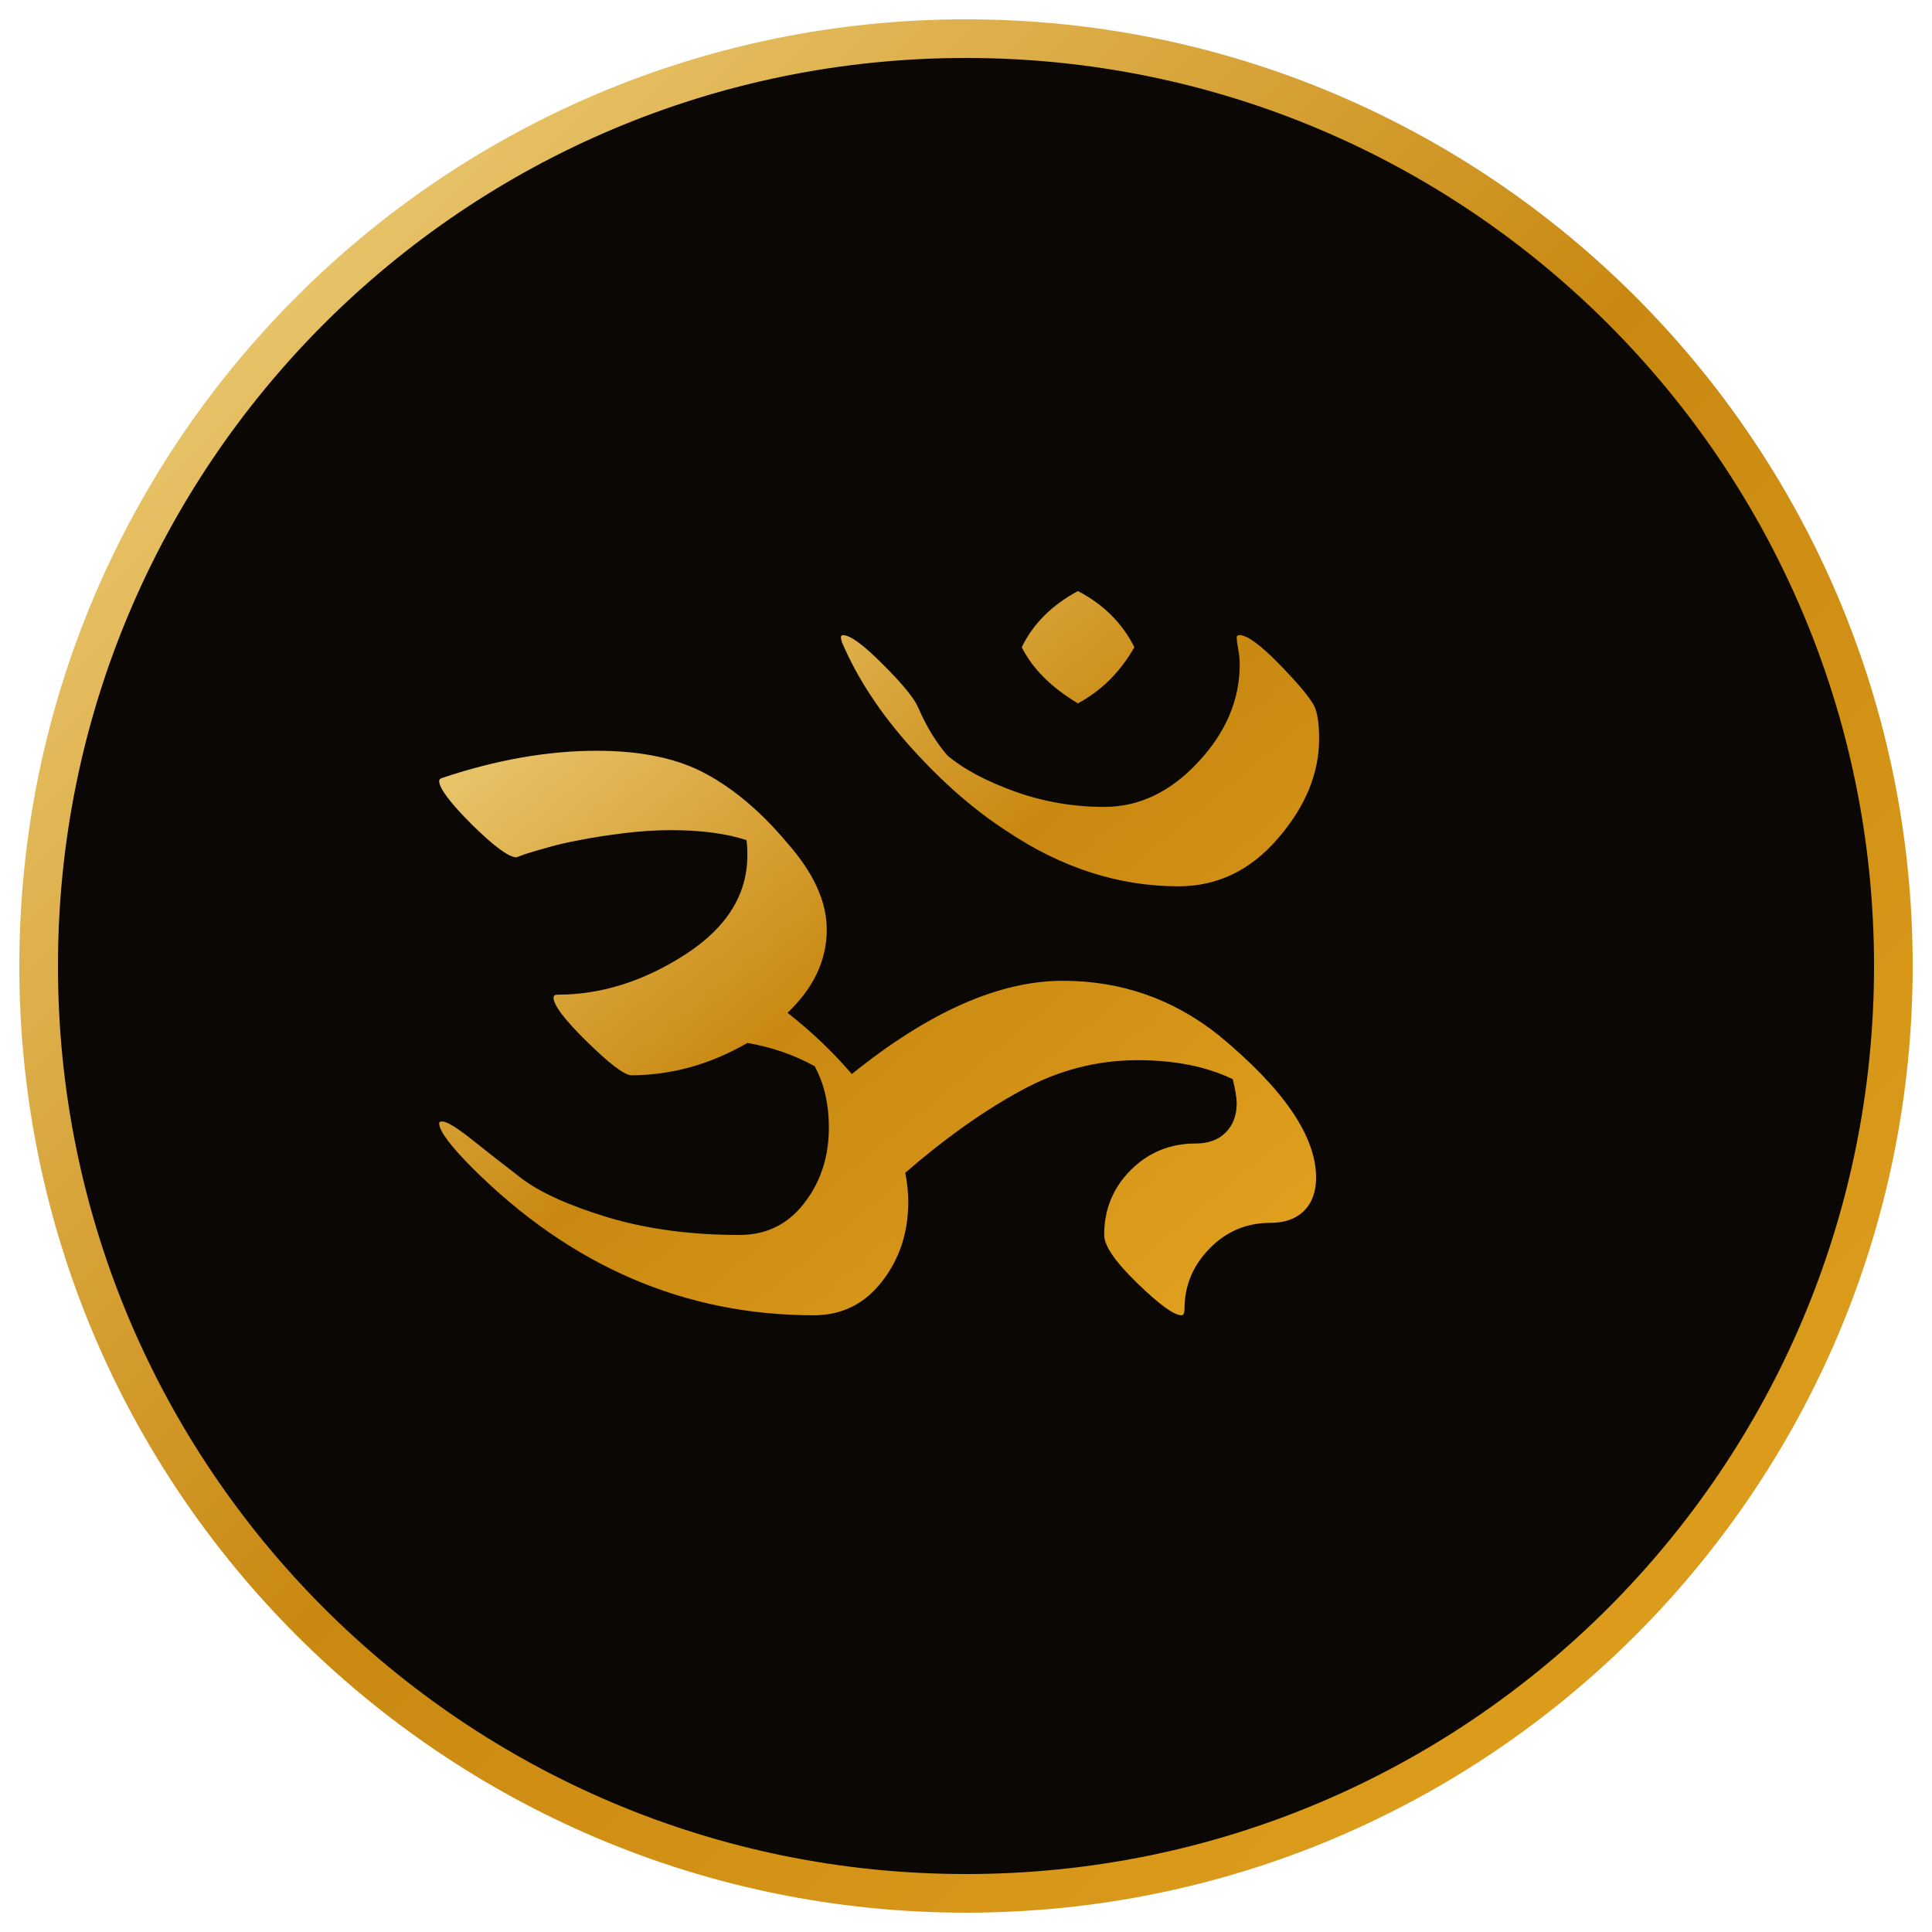
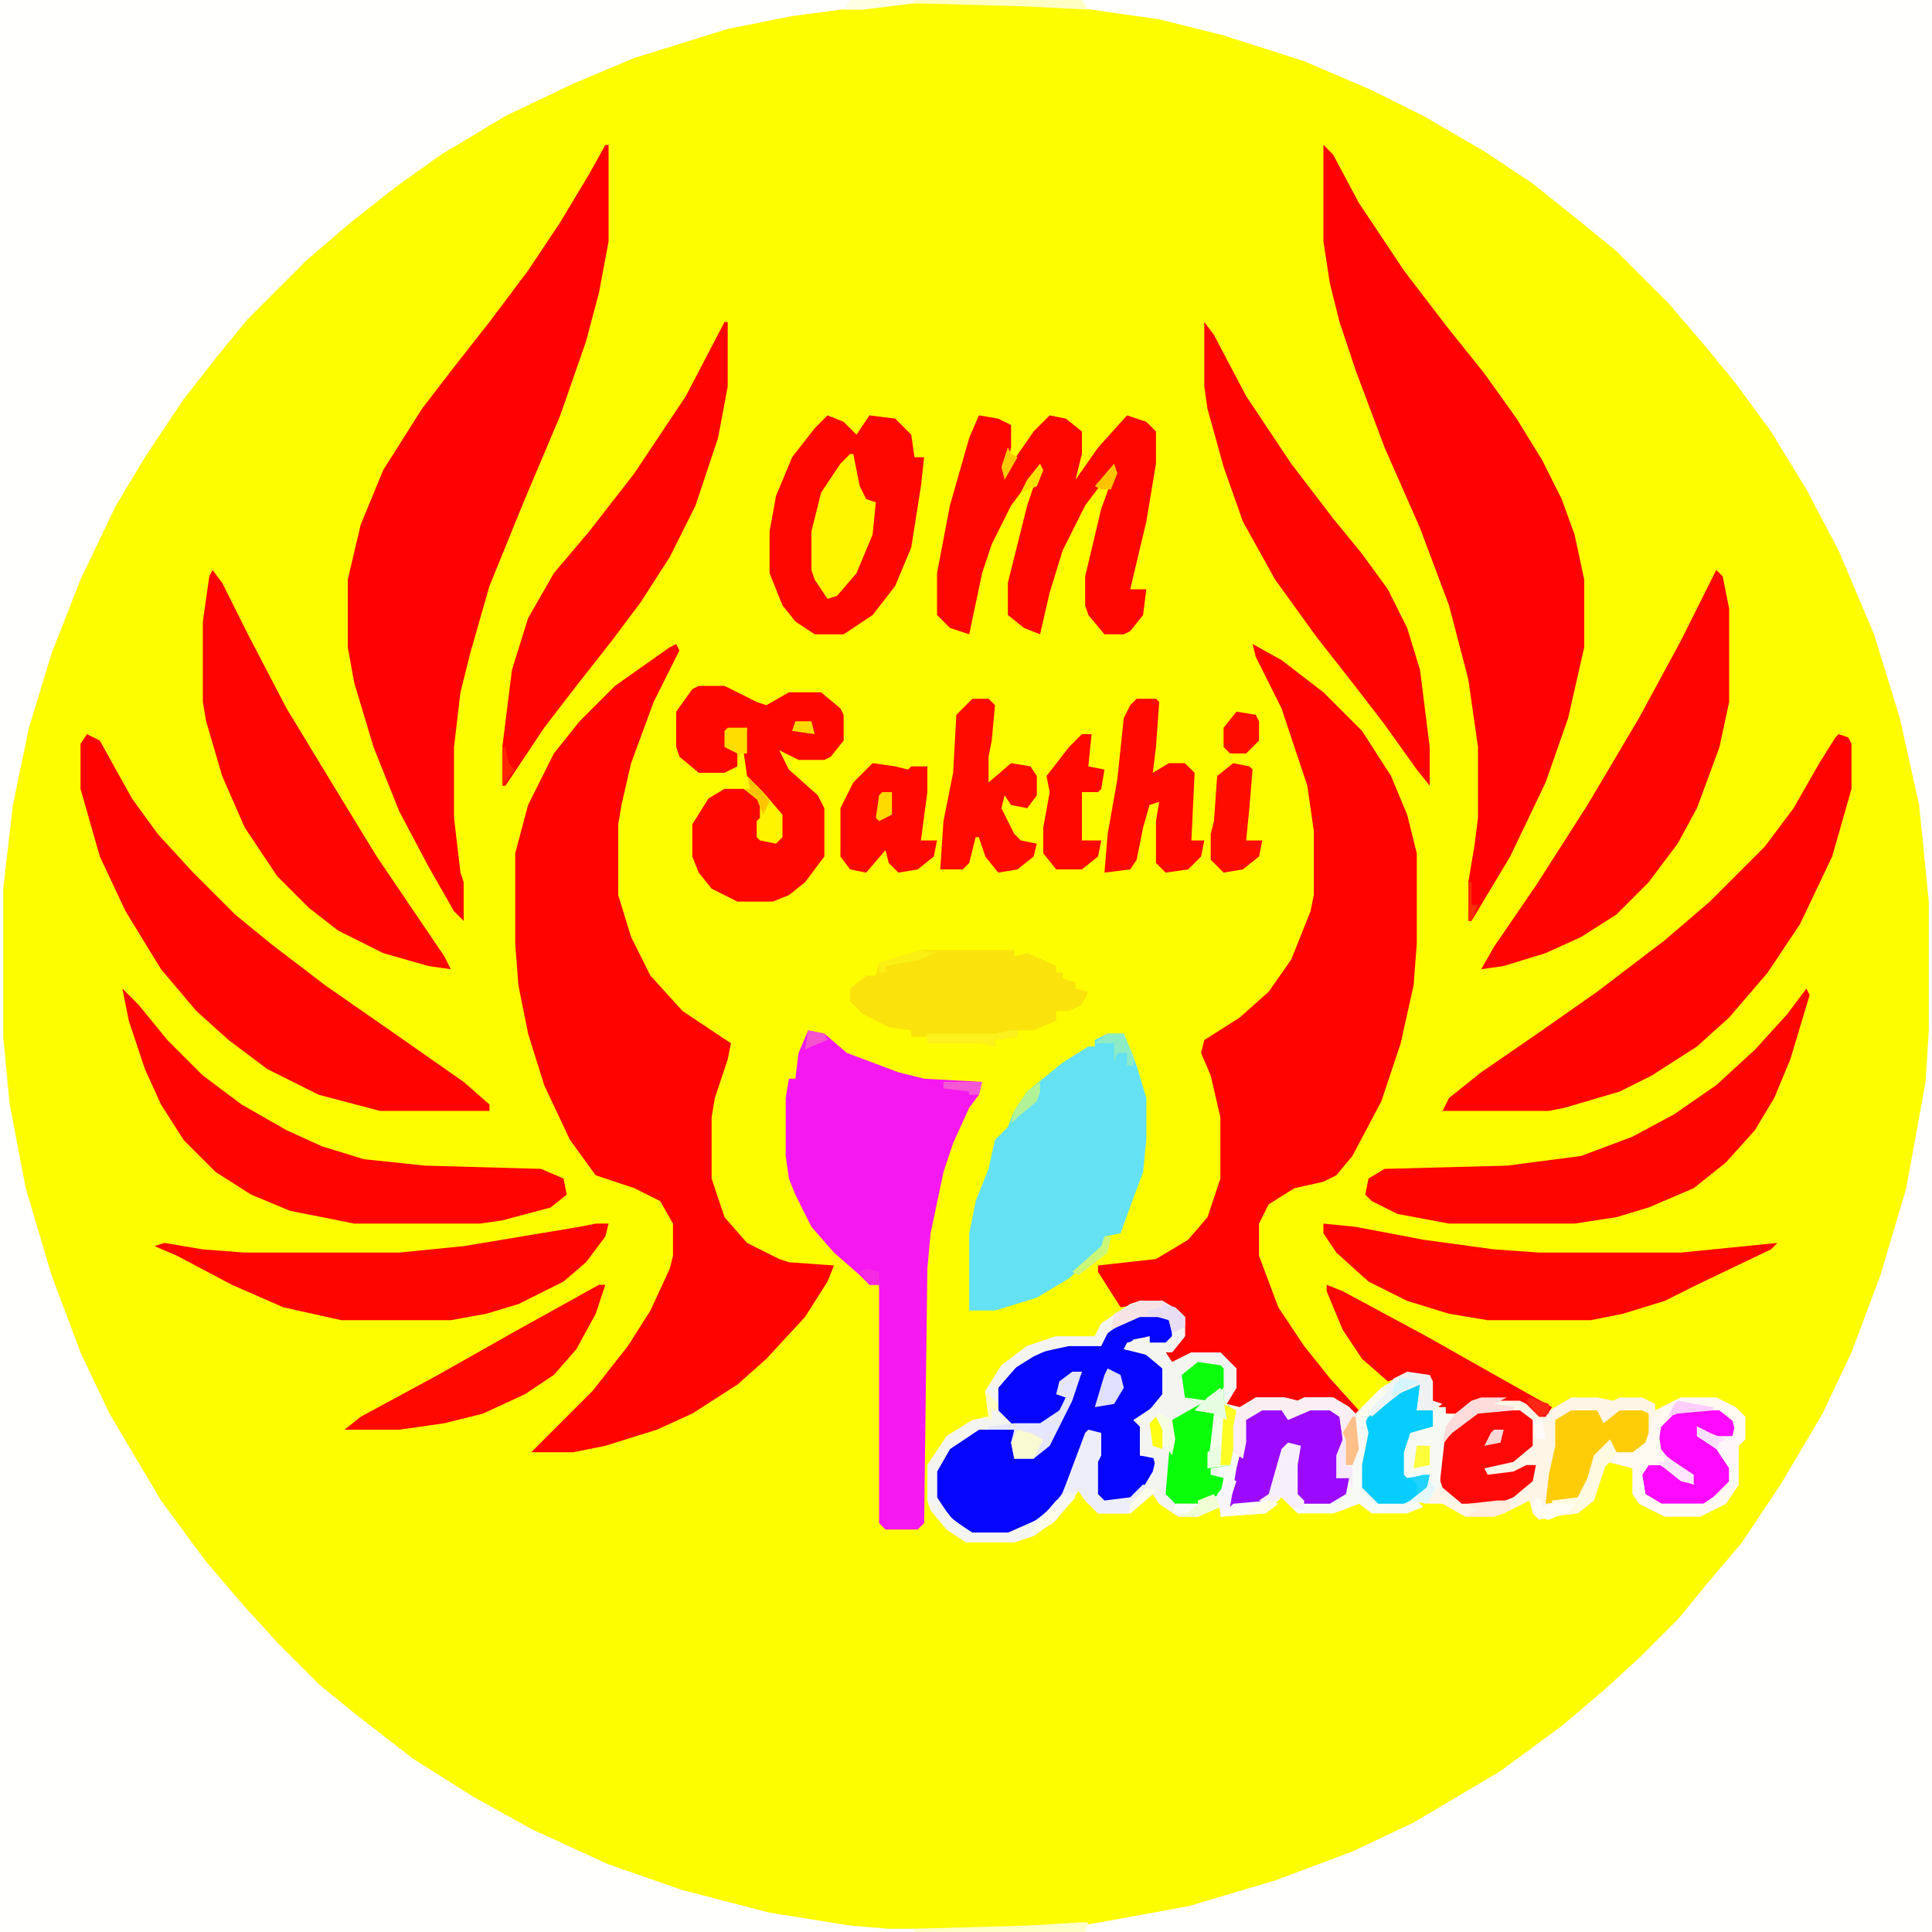
- <svg xmlns="http://www.w3.org/2000/svg" viewBox="0 0 100 100">
-   <defs>
-     <linearGradient id="g" x1="0%" y1="0%" x2="100%" y2="100%">
-       <stop offset="0%" style="stop-color:#f3d98a" />
-       <stop offset="50%" style="stop-color:#c98810" />
-       <stop offset="100%" style="stop-color:#e4a420" />
-     </linearGradient>
-   </defs>
-   <circle cx="50" cy="50" r="48" fill="#0a0705" stroke="url(#g)" stroke-width="2" />
-   <text x="50" y="66" font-family="serif" font-size="52" text-anchor="middle" fill="url(#g)">ॐ</text>
+ <svg xmlns="http://www.w3.org/2000/svg" version="1.1" width="600" height="600">
+   <path d="M0,0 L600,0 L600,600 L0,600 Z " fill="#FEFD00" transform="translate(0,0)" />
+   <path d="M0,0 L600,0 L600,600 L0,600 Z M276,1 L246,5 L226,9 L197,18 L178,26 L157,36 L137,48 L123,58 L109,69 L95,81 L77,99 L68,110 L57,124 L45,142 L36,157 L25,180 L16,203 L9,226 L4,250 L1,276 L1,322 L3,343 L8,369 L16,396 L25,420 L34,439 L50,466 L64,485 L76,499 L87,511 L99,523 L110,532 L128,546 L147,558 L165,568 L189,579 L212,587 L239,594 L264,598 L276,599 L319,599 L336,598 L369,592 L396,584 L420,575 L439,566 L466,550 L485,536 L498,525 L510,514 L521,503 L530,492 L541,479 L553,461 L566,439 L575,420 L584,396 L592,369 L598,336 L599,320 L599,280 L596,250 L590,223 L582,197 L571,171 L561,152 L550,134 L539,119 L530,108 L518,94 L502,78 L491,69 L476,57 L461,47 L442,36 L426,28 L405,19 L380,11 L360,6 L332,2 L319,1 Z " fill="#FFFFFE" transform="translate(0,0)" />
+   <path d="M0,0 L1,2 L-7,18 L-14,37 L-17,50 L-18,56 L-18,78 L-14,91 L-8,103 L2,114 L17,124 L16,129 L12,141 L11,147 L11,166 L15,178 L22,186 L32,191 L35,192 L49,193 L47,198 L40,209 L28,222 L19,230 L5,239 L-6,244 L-22,249 L-32,251 L-45,251 L-40,246 L-26,232 L-15,218 L-8,207 L-2,194 L-1,190 L-1,180 L-5,173 L-13,169 L-25,165 L-33,154 L-41,137 L-46,121 L-49,106 L-50,93 L-50,65 L-46,50 L-38,34 L-30,24 L-19,13 L-2,1 Z " fill="#FE0300" transform="translate(210,200)" />
+   <path d="M0,0 L9,5 L22,15 L34,27 L43,41 L48,53 L51,65 L51,93 L50,106 L46,124 L40,142 L31,159 L26,165 L22,167 L13,169 L5,174 L2,180 L2,190 L8,206 L16,218 L24,228 L33,238 L31,240 L28,236 L25,235 L16,235 L12,236 L10,235 L1,235 L-4,238 L-9,236 L-6,231 L-6,225 L-10,221 L-19,221 L-23,224 L-27,222 L-27,220 L-22,215 L-22,209 L-25,206 L-28,205 L-35,205 L-41,206 L-48,195 L-48,193 L-30,191 L-20,185 L-14,178 L-10,166 L-10,147 L-13,134 L-16,127 L-15,123 L-4,116 L5,108 L12,98 L18,83 L19,78 L19,58 L17,44 L9,20 L1,4 Z " fill="#FE0300" transform="translate(389,200)" />
+   <path d="M0,0 L7,0 L12,3 L14,5 L14,11 L10,16 L8,16 L10,19 L14,17 L16,16 L25,16 L30,21 L30,27 L27,32 L31,33 L36,30 L45,30 L49,31 L51,30 L60,30 L65,33 L67,35 L75,27 L83,22 L90,23 L91,25 L91,31 L94,32 L91,33 L92,39 L90,41 L84,41 L83,54 L90,54 L89,59 L86,62 L88,64 L83,66 L72,66 L68,63 L63,65 L60,66 L49,66 L44,61 L39,66 L25,67 L25,64 L18,67 L12,67 L6,63 L4,60 L-3,66 L-13,66 L-17,62 L-19,59 L-26,68 L-33,73 L-39,75 L-54,75 L-60,71 L-65,65 L-66,62 L-66,51 L-60,42 L-52,37 L-47,36 L-48,28 L-43,20 L-35,14 L-26,11 L-14,11 L-12,7 L-3,1 Z " fill="#F8FAF5" transform="translate(354,404)" />
+   <path d="M0,0 L1,0 L1,30 L-2,46 L-6,61 L-14,84 L-25,110 L-36,137 L-42,158 L-45,170 L-47,187 L-47,209 L-45,226 L-44,229 L-44,241 L-47,238 L-55,224 L-64,207 L-72,187 L-78,167 L-80,156 L-80,135 L-76,118 L-69,101 L-57,82 L-47,69 L-36,55 L-24,39 L-14,24 L-5,9 Z " fill="#FF0200" transform="translate(188,45)" />
+   <path d="M0,0 L3,3 L11,18 L25,39 L38,56 L50,71 L60,85 L68,98 L74,110 L78,121 L81,135 L81,156 L76,178 L69,198 L58,221 L46,241 L45,241 L45,229 L47,217 L48,209 L48,187 L45,166 L39,143 L30,119 L19,94 L10,70 L5,55 L2,43 L0,30 Z " fill="#FF0200" transform="translate(411,45)" />
+   <path d="M0,0 L5,1 L12,7 L28,13 L36,15 L54,16 L53,20 L50,24 L45,35 L42,44 L38,63 L37,74 L36,153 L34,155 L24,155 L22,153 L22,79 L19,79 L16,76 L8,69 L1,61 L-4,51 L-6,46 L-7,39 L-7,21 L-6,15 L-4,15 L-3,7 Z " fill="#F618F0" transform="translate(251,320)" />
+   <path d="M0,0 L4,2 L14,20 L22,31 L33,43 L46,56 L57,65 L74,78 L97,94 L117,108 L125,115 L125,117 L91,117 L72,112 L56,104 L44,95 L34,86 L23,73 L12,55 L4,38 L-2,17 L-2,3 Z " fill="#FF0300" transform="translate(27,228)" />
+   <path d="M0,0 L3,1 L4,3 L4,17 L-2,38 L-12,59 L-22,74 L-34,88 L-44,97 L-58,106 L-68,111 L-85,116 L-90,117 L-123,117 L-121,113 L-111,105 L-95,94 L-75,80 L-54,64 L-40,52 L-23,35 L-14,23 L-6,9 L-1,1 Z " fill="#FF0300" transform="translate(571,228)" />
+   <path d="M0,0 L12,0 L18,4 L18,6 L28,0 L36,0 L41,1 L43,0 L50,0 L54,2 L54,4 L62,0 L73,0 L79,3 L82,6 L82,13 L80,15 L80,27 L76,33 L68,37 L57,37 L49,33 L47,30 L47,22 L39,20 L35,32 L30,36 L22,37 L18,38 L16,36 L15,32 L7,36 L4,37 L-5,37 L-12,33 L-16,33 L-22,32 L-17,28 L-16,24 L-23,25 L-24,24 L-24,17 L-22,11 L-15,9 L-15,3 L-11,3 L-11,5 Z " fill="#FEF5E7" transform="translate(460,434)" />
+   <path d="M0,0 L5,0 L9,10 L12,20 L12,33 L11,43 L8,51 L4,62 L-1,63 L-2,67 L-12,76 L-22,82 L-35,86 L-43,86 L-43,62 L-41,52 L-37,42 L-35,33 L-31,29 L-29,24 L-25,18 L-14,9 L-6,4 L-4,4 L-4,2 Z " fill="#64E1F3" transform="translate(344,321)" />
+   <path d="M0,0 L3,4 L11,20 L23,43 L40,71 L51,89 L72,120 L74,124 L67,123 L53,119 L39,112 L30,105 L20,95 L10,80 L3,64 L-2,47 L-3,41 L-3,16 L-1,2 Z " fill="#FF0400" transform="translate(66,177)" />
+   <path d="M0,0 L2,2 L4,12 L4,41 L1,55 L-6,74 L-12,85 L-21,97 L-31,107 L-42,114 L-53,119 L-66,123 L-73,124 L-69,117 L-56,98 L-40,73 L-24,46 L-11,22 L-3,6 Z " fill="#FF0400" transform="translate(533,177)" />
+   <path d="M0,0 L6,1 L10,3 L10,10 L8,18 L17,5 L22,0 L27,1 L32,5 L32,12 L30,20 L37,10 L46,0 L52,2 L55,5 L55,15 L52,33 L47,54 L52,54 L51,62 L47,67 L45,68 L39,68 L34,62 L33,59 L33,50 L38,29 L42,18 L42,16 L33,28 L26,42 L22,55 L19,68 L14,66 L9,62 L9,52 L15,28 L19,16 L10,28 L4,40 L1,49 L-3,68 L-9,66 L-13,62 L-13,49 L-9,28 L-3,7 Z " fill="#FF0700" transform="translate(304,129)" />
+   <path d="M0,0 L1,0 L1,20 L-2,36 L-9,57 L-17,73 L-26,87 L-35,99 L-46,113 L-56,126 L-68,144 L-69,144 L-69,132 L-66,108 L-61,92 L-53,78 L-42,65 L-28,47 L-12,23 Z " fill="#FF0400" transform="translate(225,100)" />
+   <path d="M0,0 L3,4 L13,23 L27,44 L40,61 L49,72 L57,83 L63,95 L67,108 L70,132 L70,144 L66,139 L56,125 L46,112 L35,98 L22,80 L12,62 L6,45 L1,27 L0,20 Z " fill="#FF0400" transform="translate(374,100)" />
+   <path d="M0,0 L1,2 L-5,22 L-10,34 L-16,44 L-25,54 L-35,62 L-49,68 L-59,71 L-72,73 L-111,73 L-127,70 L-135,66 L-137,64 L-136,59 L-131,56 L-93,55 L-70,52 L-54,46 L-41,39 L-28,30 L-16,19 L-6,8 Z " fill="#FF0500" transform="translate(561,307)" />
+   <path d="M0,0 L5,5 L14,16 L25,27 L37,36 L51,44 L62,49 L75,53 L94,55 L130,56 L137,59 L138,64 L133,68 L118,72 L111,73 L72,73 L52,69 L40,64 L29,57 L19,47 L12,36 L7,25 L2,10 Z " fill="#FF0400" transform="translate(38,307)" />
+   <path d="M0,0 L7,0 L10,2 L10,7 L8,9 L3,9 L3,7 L-4,9 L-5,11 L3,13 L7,17 L7,25 L2,31 L-2,33 L0,35 L0,44 L5,45 L4,49 L1,54 L-3,58 L-11,59 L-14,56 L-14,46 L-13,44 L-13,37 L-16,37 L-22,53 L-28,61 L-35,66 L-41,68 L-52,68 L-58,64 L-62,59 L-63,57 L-63,49 L-59,42 L-50,36 L-39,36 L-39,44 L-33,44 L-28,40 L-22,27 L-18,18 L-24,21 L-25,25 L-23,26 L-25,31 L-31,35 L-39,35 L-44,30 L-44,23 L-37,15 L-28,11 L-22,10 L-12,10 L-10,6 L-3,1 Z " fill="#0606FE" transform="translate(354,408)" />
+   <path d="M0,0 L5,2 L9,6 L13,0 L21,1 L26,6 L27,13 L30,13 L29,22 L26,41 L21,53 L14,62 L5,68 L-4,68 L-10,64 L-14,59 L-18,49 L-18,36 L-16,25 L-11,13 L-4,4 Z " fill="#FF0600" transform="translate(257,129)" />
+   <path d="M0,0 L8,0 L18,5 L21,6 L28,2 L38,2 L44,7 L45,9 L45,17 L41,22 L39,23 L31,23 L25,20 L28,26 L37,34 L39,38 L39,53 L33,61 L28,65 L23,67 L12,67 L4,63 L0,58 L-2,53 L-2,43 L3,35 L8,32 L14,32 L20,36 L20,41 L19,42 L19,47 L24,48 L25,47 L25,40 L15,28 L14,21 L15,13 L9,14 L9,19 L12,21 L12,25 L8,27 L0,27 L-6,22 L-7,19 L-7,8 L-2,1 Z " fill="#FF0700" transform="translate(217,213)" />
+   <path d="M0,0 L4,0 L3,4 L-3,12 L-10,18 L-24,25 L-34,28 L-45,30 L-79,30 L-97,26 L-113,19 L-130,10 L-137,7 L-134,6 L-122,8 L-109,9 L-61,9 L-41,7 L-5,1 Z " fill="#FF0500" transform="translate(185,380)" />
+   <path d="M0,0 L10,1 L31,5 L53,8 L67,9 L111,9 L131,7 L141,6 L139,8 L116,19 L106,24 L93,28 L83,30 L51,30 L39,28 L26,24 L14,18 L4,9 L0,3 Z " fill="#FF0500" transform="translate(411,380)" />
+   <path d="M0,0 L7,0 L12,3 L14,5 L14,11 L10,16 L8,16 L10,19 L14,17 L16,16 L25,16 L30,21 L30,27 L27,31 L24,30 L25,29 L25,21 L18,20 L14,23 L14,30 L20,31 L17,34 L11,37 L10,48 L9,60 L11,62 L18,62 L24,60 L25,64 L18,67 L12,67 L6,63 L4,60 L-3,66 L-13,66 L-17,62 L-19,59 L-26,68 L-33,73 L-39,75 L-54,75 L-60,71 L-65,65 L-66,62 L-66,51 L-60,42 L-52,37 L-47,36 L-48,28 L-43,20 L-35,14 L-26,11 L-14,11 L-12,7 L-3,1 Z M0,4 L-8,8 L-12,12 L-12,14 L-22,14 L-31,16 L-39,21 L-44,27 L-44,34 L-39,39 L-31,39 L-25,35 L-23,30 L-25,29 L-24,25 L-18,22 L-27,42 L-31,47 L-33,48 L-39,48 L-39,40 L-50,40 L-59,46 L-63,53 L-63,61 L-59,67 L-54,71 L-52,72 L-41,72 L-32,68 L-25,62 L-19,50 L-16,41 L-13,41 L-13,48 L-14,50 L-14,60 L-11,63 L-3,62 L3,56 L5,52 L4,48 L0,48 L0,39 L-2,37 L4,33 L7,29 L7,21 L1,16 L-5,15 L-2,12 L3,11 L3,13 L8,13 L10,11 L10,6 L7,4 Z " fill="#F4F4F1" transform="translate(354,404)" />
+   <path d="M0,0 L29,0 L29,2 L33,1 L42,5 L42,7 L44,7 L44,9 L48,10 L48,12 L52,13 L50,17 L46,19 L42,19 L42,22 L35,25 L30,25 L30,27 L23,28 L23,30 L19,29 L2,29 L2,27 L-3,27 L-3,25 L-10,24 L-18,20 L-22,16 L-22,12 L-17,8 L-14,8 L-13,4 Z " fill="#FAE30C" transform="translate(286,295)" />
+   <path d="M0,0 L2,0 L-1,9 L-7,20 L-14,28 L-23,34 L-36,40 L-48,43 L-62,45 L-79,45 L-74,41 L-50,28 L-27,15 Z " fill="#FF0800" transform="translate(186,399)" />
+   <path d="M0,0 L6,0 L7,1 L6,15 L5,23 L10,20 L15,20 L18,23 L17,44 L21,44 L20,49 L16,53 L9,54 L6,51 L6,38 L7,32 L4,33 L2,40 L0,50 L-2,53 L-10,54 L-9,42 L-6,25 L-4,6 L-2,2 Z " fill="#FF0900" transform="translate(353,217)" />
+   <path d="M0,0 L5,0 L7,2 L6,13 L5,18 L5,26 L12,20 L18,21 L20,24 L20,30 L17,34 L12,33 L10,30 L9,34 L13,42 L15,44 L20,45 L19,49 L14,53 L8,54 L4,49 L2,43 L1,43 L-1,51 L-3,53 L-10,53 L-9,38 L-6,23 L-5,5 Z " fill="#FF0B00" transform="translate(302,217)" />
+   <path d="M0,0 L5,2 L31,16 L54,29 L70,38 L68,41 L66,41 L62,37 L60,36 L48,36 L40,40 L37,40 L33,36 L32,28 L25,28 L19,30 L11,23 L5,14 L0,2 Z " fill="#FE0701" transform="translate(412,399)" />
+   <path d="M0,0 L6,0 L9,3 L15,0 L21,0 L25,3 L25,11 L23,22 L27,22 L26,27 L21,30 L13,30 L10,27 L10,18 L11,12 L7,13 L3,27 L-1,30 L-10,31 L-8,19 L-6,11 L-6,4 Z " fill="#9C0AFE" transform="translate(392,437)" />
+   <path d="M0,0 L7,1 L11,2 L12,1 L17,1 L17,9 L15,24 L20,24 L19,29 L14,33 L8,34 L5,31 L4,27 L-2,34 L-7,33 L-10,29 L-10,14 L-6,6 Z " fill="#FF0800" transform="translate(271,237)" />
+   <path d="M0,0 L13,0 L17,3 L17,11 L11,16 L2,18 L3,20 L11,19 L15,17 L18,17 L17,22 L11,27 L6,29 L-5,29 L-11,24 L-12,21 L-12,12 L-6,4 Z " fill="#FE0808" transform="translate(459,438)" />
+   <path d="M0,0 L7,1 L8,2 L8,10 L8,12 L12,16 L11,20 L11,27 L10,32 L4,33 L4,35 L8,36 L7,41 L0,44 L-7,44 L-10,41 L-9,29 L-8,18 L-1,14 L1,13 L-4,11 L-5,4 Z " fill="#09FE09" transform="translate(372,423)" />
+   <path d="M0,0 L13,0 L18,4 L17,8 L16,9 L11,9 L8,6 L6,7 L15,14 L16,16 L16,22 L11,27 L8,29 L-5,29 L-10,26 L-11,20 L-9,17 L-4,17 L2,22 L5,23 L4,20 L-5,13 L-6,6 L-1,1 Z " fill="#FF0AFE" transform="translate(521,438)" />
+   <path d="M0,0 L1,0 L3,10 L5,14 L8,15 L7,25 L2,37 L-4,44 L-7,45 L-11,39 L-12,36 L-12,24 L-9,12 L-3,3 Z " fill="#FFF600" transform="translate(264,141)" />
+   <path d="M0,0 L4,0 L3,8 L8,8 L9,13 L7,15 L1,15 L0,28 L7,28 L6,33 L1,36 L-1,37 L-9,37 L-14,32 L-14,25 L-12,15 L-13,11 L-6,4 Z " fill="#07CDFE" transform="translate(437,430)" />
+   <path d="M0,0 L8,0 L10,4 L15,0 L22,0 L24,1 L24,10 L19,14 L14,13 L12,10 L7,16 L4,26 L2,28 L-8,29 L-7,20 L-5,11 L-5,3 Z " fill="#FFCD08" transform="translate(488,438)" />
+   <path d="M0,0 L11,0 L17,3 L20,6 L20,13 L18,15 L18,27 L14,33 L6,37 L-5,37 L-13,33 L-15,30 L-15,22 L-21,20 L-21,18 L-23,17 L-15,17 L-11,14 L-8,5 L-6,5 L-6,3 Z M-1,4 L-6,8 L-7,15 L-3,20 L3,24 L4,27 L-1,24 L-5,21 L-10,21 L-12,24 L-11,30 L-6,33 L7,33 L13,29 L15,26 L15,20 L11,15 L5,11 L8,11 L10,13 L15,13 L17,11 L16,7 L12,4 Z " fill="#FFF9F1" transform="translate(522,434)" />
+   <path d="M0,0 L3,0 L2,10 L7,11 L6,17 L5,18 L0,18 L0,33 L6,33 L5,38 L0,42 L-8,42 L-12,37 L-12,29 L-10,18 L-11,13 L-4,4 Z " fill="#FF0800" transform="translate(336,228)" />
+   <path d="M0,0 L5,1 L6,2 L5,14 L4,24 L9,24 L8,29 L3,33 L-3,34 L-7,30 L-7,22 L-6,18 L-5,4 Z " fill="#FF0D00" transform="translate(383,237)" />
+   <path d="M0,0 L7,1 L8,2 L8,10 L8,12 L12,16 L11,20 L11,27 L10,32 L3,33 L4,25 L5,16 L-1,15 L1,13 L-4,11 L-5,4 Z " fill="#F3FFEA" transform="translate(372,423)" />
+   <path d="M0,0 L9,0 L13,1 L15,0 L24,0 L29,3 L31,6 L32,16 L30,21 L28,21 L28,13 L27,13 L26,6 L23,4 L17,4 L10,7 L8,4 L2,4 L-3,7 L-3,14 L-4,19 L-7,17 L-8,6 Z " fill="#FAEEF3" transform="translate(390,434)" />
+   <path d="M0,0 L4,0 L4,2 L8,3 L4,7 L2,25 L-1,27 L-2,30 L-7,29 L-2,25 L-1,21 L-8,22 L-9,21 L-9,14 L-7,8 L0,6 Z " fill="#F7FAF3" transform="translate(445,437)" />
+   <path d="M0,0 L3,0 L0,9 L-7,23 L-12,27 L-18,27 L-19,22 L-18,18 L-26,18 L-26,17 L-18,16 L-10,16 L-4,12 L-2,8 L-5,7 L-4,3 Z " fill="#E6E6FE" transform="translate(333,426)" />
+   <path d="M0,0 L4,1 L4,8 L3,10 L3,20 L5,22 L13,21 L17,17 L19,18 L12,26 L3,26 L-1,22 L-3,19 L-9,22 L-7,17 L-1,1 Z " fill="#EEEEFA" transform="translate(338,444)" />
+   <path d="M0,0 L4,1 L3,7 L3,16 L5,18 L5,21 L1,20 L-2,17 L-6,19 L-9,18 L-6,16 L-2,2 Z " fill="#F8EFFD" transform="translate(400,448)" />
+   <path d="M0,0 L7,1 L8,2 L8,8 L3,12 L-4,11 L-5,4 Z " fill="#0DFE0D" transform="translate(372,423)" />
+   <path d="M0,0 L6,1 L7,3 L7,9 L3,13 L-2,13 L-4,11 L-4,5 Z " fill="#FF0D00" transform="translate(384,221)" />
+   <path d="M0,0 L7,1 L8,3 L8,9 L11,10 L8,12 L3,12 L4,4 L-3,7 L-11,14 L-12,11 L-4,2 Z " fill="#F0F1F3" transform="translate(437,426)" />
+   <path d="M0,0 L9,0 L14,3 L16,6 L17,16 L15,21 L13,21 L13,13 L12,13 L11,6 L8,4 L-2,4 Z " fill="#FBEFF5" transform="translate(405,434)" />
+   <path d="M0,0 L7,0 L12,3 L14,5 L14,8 L10,10 L9,6 L7,5 L0,5 L-9,9 L-8,4 Z " fill="#F7E3E6" transform="translate(354,404)" />
+   <path d="M0,0 L5,5 L11,12 L11,19 L9,21 L4,20 L3,19 L3,14 L4,13 L4,8 L-1,4 L1,4 Z " fill="#FFF400" transform="translate(232,241)" />
+   <path d="M0,0 L2,4 L0,7 L-2,9 L-5,19 L-10,23 L-16,23 L-12,21 L-18,20 L-18,19 L-10,18 L-7,12 L-5,5 Z " fill="#FFFAE0" transform="translate(500,447)" />
+   <path d="M0,0 L52,0 L54,3 L35,2 L0,1 Z " fill="#FFFFC3" transform="translate(284,0)" />
+   <path d="M0,0 L2,0 L1,3 L-52,3 L-52,2 L-17,1 Z " fill="#FFFFC9" transform="translate(336,597)" />
+   <path d="M0,0 L8,0 L4,2 L10,3 L10,4 L-1,5 L-9,11 L-12,14 L-11,9 L-8,5 L-3,1 Z " fill="#FFDCDC" transform="translate(460,434)" />
+   <path d="M0,0 L4,2 L5,6 L2,11 L-4,12 L-1,2 Z " fill="#E0E0FF" transform="translate(344,425)" />
+   <path d="M0,0 L4,2 L5,3 L13,3 L12,12 L10,13 L6,7 L0,3 Z " fill="#FFF6F9" transform="translate(527,443)" />
+   <path d="M0,0 L4,1 L8,3 L5,9 L-1,9 L-2,4 Z " fill="#F9F9D2" transform="translate(316,444)" />
+   <path d="M0,0 L4,2 L5,8 L4,13 L2,10 L0,11 L-2,10 L-3,3 Z " fill="#F5FFE2" transform="translate(360,439)" />
+   <path d="M0,0 L6,0 L6,8 L4,8 L3,11 L3,8 L-1,6 L-1,1 Z " fill="#FFDD00" transform="translate(226,226)" />
+   <path d="M0,0 L2,0 L2,2 L-5,3 L-5,5 L-9,4 L-26,4 L-26,1 L-5,1 Z " fill="#FBF11C" transform="translate(314,320)" />
+   <path d="M0,0 L3,1 L-1,4 L-15,5 L-11,1 Z " fill="#FCFBF4" transform="translate(394,466)" />
+   <path d="M0,0 L2,2 L-5,10 L-12,14 L-10,10 L-4,3 Z " fill="#F7F7F3" transform="translate(332,463)" />
+   <path d="M0,0 L4,2 L3,7 L3,14 L2,19 L-1,19 L0,2 Z " fill="#FDFD24" transform="translate(380,436)" />
+   <path d="M0,0 L1,0 L1,7 L0,9 L2,10 L2,12 L2,17 L1,13 L-3,13 L-3,6 L-1,1 Z " fill="#F6E9FC" transform="translate(418,446)" />
+   <path d="M0,0 L8,1 L4,3 L-5,10 L-8,12 L-7,8 Z " fill="#EFF5F6" transform="translate(433,428)" />
+   <path d="M0,0 L4,0 L4,3 L-1,5 L-10,5 L-6,3 L-9,1 Z " fill="#FFECDC" transform="translate(465,466)" />
+   <path d="M0,0 L5,0 L8,7 L8,10 L6,10 L6,6 L3,6 L2,9 L2,3 L-4,3 Z " fill="#8DEBC5" transform="translate(344,321)" />
+   <path d="M0,0 L2,1 L2,3 L4,2 L12,2 L11,4 L4,7 L0,6 L-1,3 Z " fill="#FFFDF4" transform="translate(477,465)" />
+   <path d="M0,0 L1,0 L2,10 L0,15 L-2,15 L-2,7 L-3,5 Z " fill="#FEBF89" transform="translate(420,440)" />
+   <path d="M0,0 L1,4 L2,10 L-2,8 L-8,7 L-4,3 Z " fill="#E6FDE1" transform="translate(379,431)" />
+   <path d="M0,0 L20,0 L20,1 L4,3 L-2,3 Z " fill="#FFFFE3" transform="translate(264,0)" />
+   <path d="M0,0 L9,6 L9,9 L5,8 L0,4 L-3,2 L0,2 Z " fill="#FFE6FE" transform="translate(517,452)" />
+   <path d="M0,0 L4,1 L7,4 L7,7 L3,9 L2,5 L-5,3 L-5,2 L0,1 Z " fill="#E8DDF3" transform="translate(361,405)" />
+   <path d="M0,0 L3,0 L3,7 L-1,9 L-2,8 L-1,1 Z " fill="#FFDA00" transform="translate(274,246)" />
+   <path d="M0,0 L2,4 L-5,7 L-11,7 L-7,4 L-5,4 L-5,2 Z " fill="#F0FED4" transform="translate(377,464)" />
+   <path d="M0,0 L2,1 L-1,10 L-3,11 L-4,5 Z " fill="#F9F5FC" transform="translate(382,459)" />
+   <path d="M0,0 L4,1 L0,3 L-11,5 L-11,7 L-13,7 L-13,4 Z " fill="#FBF013" transform="translate(286,295)" />
+   <path d="M0,0 L12,0 L11,4 L8,4 L8,3 L0,2 Z " fill="#F558D5" transform="translate(293,336)" />
+   <path d="M0,0 L4,0 L4,6 L-1,7 Z " fill="#FEFE3A" transform="translate(440,449)" />
+   <path d="M0,0 L0,3 L-1,6 L-7,11 L-9,13 L-8,9 L-4,3 Z " fill="#B2F296" transform="translate(323,336)" />
+   <path d="M0,0 L2,1 L-3,6 L-5,11 L-8,10 L-6,6 Z " fill="#FAFAEE" transform="translate(429,431)" />
+   <path d="M0,0 L2,0 L1,5 L-8,12 L-10,11 L-1,3 Z " fill="#CBF779" transform="translate(343,384)" />
+   <path d="M0,0 L4,2 L9,4 L7,5 L6,7 L0,3 Z " fill="#FFDFFF" transform="translate(527,443)" />
+   <path d="M0,0 L5,5 L7,8 L5,12 L3,7 L-1,4 L1,4 Z " fill="#FFC600" transform="translate(232,241)" />
+   <path d="M0,0 L2,4 L2,10 L-1,9 L-2,2 Z " fill="#FDFE12" transform="translate(359,440)" />
+   <path d="M0,0 L11,2 L11,3 L0,4 L-3,5 L-1,1 Z " fill="#FFCEFD" transform="translate(521,435)" />
+   <path d="M0,0 L5,0 L6,4 L-1,3 Z " fill="#FFD900" transform="translate(247,224)" />
+   <path d="M0,0 L2,0 L0,4 L-7,8 L-5,4 Z " fill="#FDFDE8" transform="translate(327,469)" />
+   <path d="M0,0 L6,2 L6,5 L3,6 L-1,1 Z " fill="#FF2615" transform="translate(475,434)" />
+   <path d="M0,0 L3,1 L-5,8 L-5,5 Z " fill="#FDFDEB" transform="translate(356,462)" />
+   <path d="M0,0 L2,0 L1,5 L-2,7 L-2,3 L-4,1 Z " fill="#1FD3FE" transform="translate(442,458)" />
+   <path d="M0,0 L1,0 L1,6 L-3,7 L-3,2 Z " fill="#EAFFE2" transform="translate(378,449)" />
+   <path d="M0,0 L5,1 L6,3 L1,5 L-1,6 Z " fill="#F654CE" transform="translate(251,320)" />
+   <path d="M0,0 L1,0 L2,5 L4,7 L0,12 Z " fill="#FF2500" transform="translate(156,232)" />
+   <path d="M0,0 L3,0 L2,4 L-3,5 L-1,1 Z " fill="#FFD6D6" transform="translate(464,444)" />
+   <path d="M0,0 L1,3 L-1,8 L-4,8 L-6,7 Z " fill="#FFC300" transform="translate(346,144)" />
+   <path d="M0,0 L1,2 L-1,7 L-6,9 L-4,5 Z " fill="#FFE100" transform="translate(323,144)" />
+   <path d="M0,0 L3,1 L-1,4 L-7,4 L-3,1 Z " fill="#FDFCE4" transform="translate(394,466)" />
+   <path d="M0,0 L4,4 L4,6 L2,6 L2,9 L-1,8 L1,8 Z " fill="#FDFDC3" transform="translate(306,432)" />
+   <path d="M0,0 L1,2 L3,3 L-1,10 L-2,6 Z " fill="#FFCA00" transform="translate(313,139)" />
+   <path d="M0,0 L7,0 L4,3 L-1,3 Z " fill="#F9FFF4" transform="translate(365,467)" />
+   <path d="M0,0 L3,0 L4,6 L1,6 Z " fill="#FFFBFA" transform="translate(476,441)" />
+   <path d="M0,0 L6,1 L2,3 L-3,6 L-2,2 Z " fill="#D5F5FD" transform="translate(435,428)" />
+   <path d="M0,0 L1,0 L1,7 L3,7 L1,12 L0,12 Z " fill="#FF2E00" transform="translate(456,274)" />
+   <path d="M0,0 L2,2 L-1,7 L-6,6 L-1,2 Z " fill="#E3F8FD" transform="translate(444,460)" />
+   <path d="M0,0 L4,1 L4,5 L1,5 L-2,1 Z " fill="#F62AE3" transform="translate(269,394)" />
</svg>
